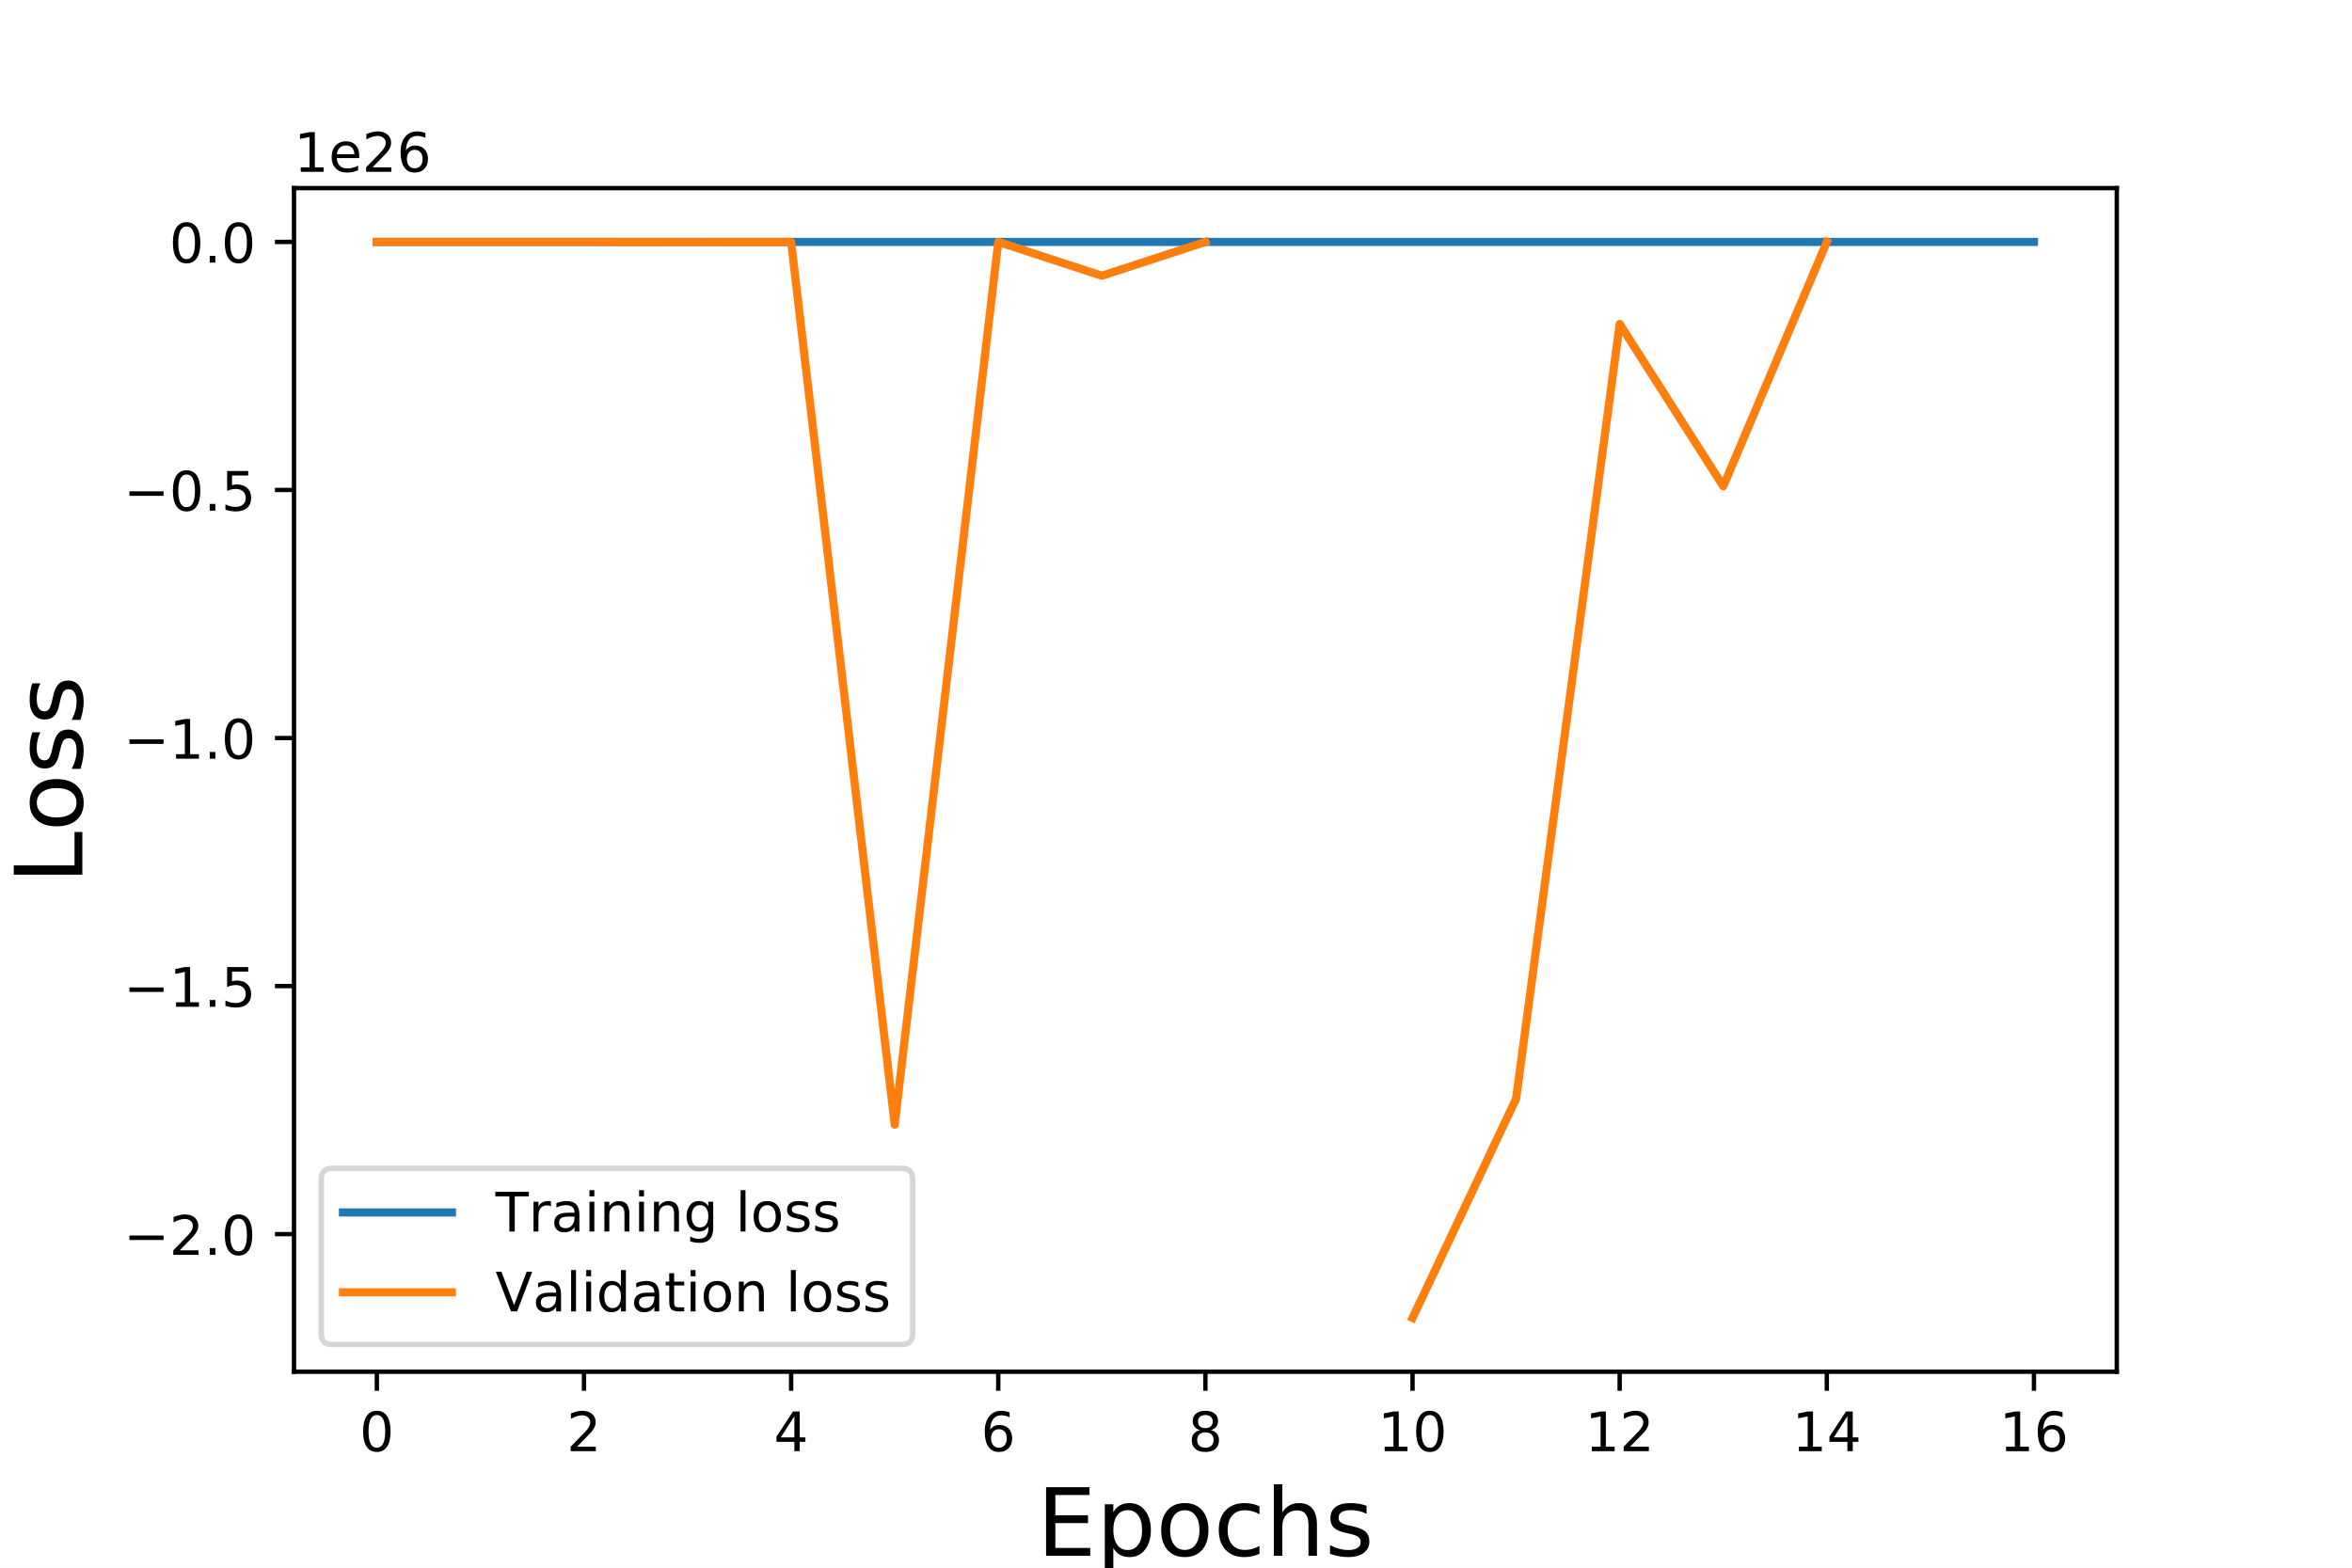
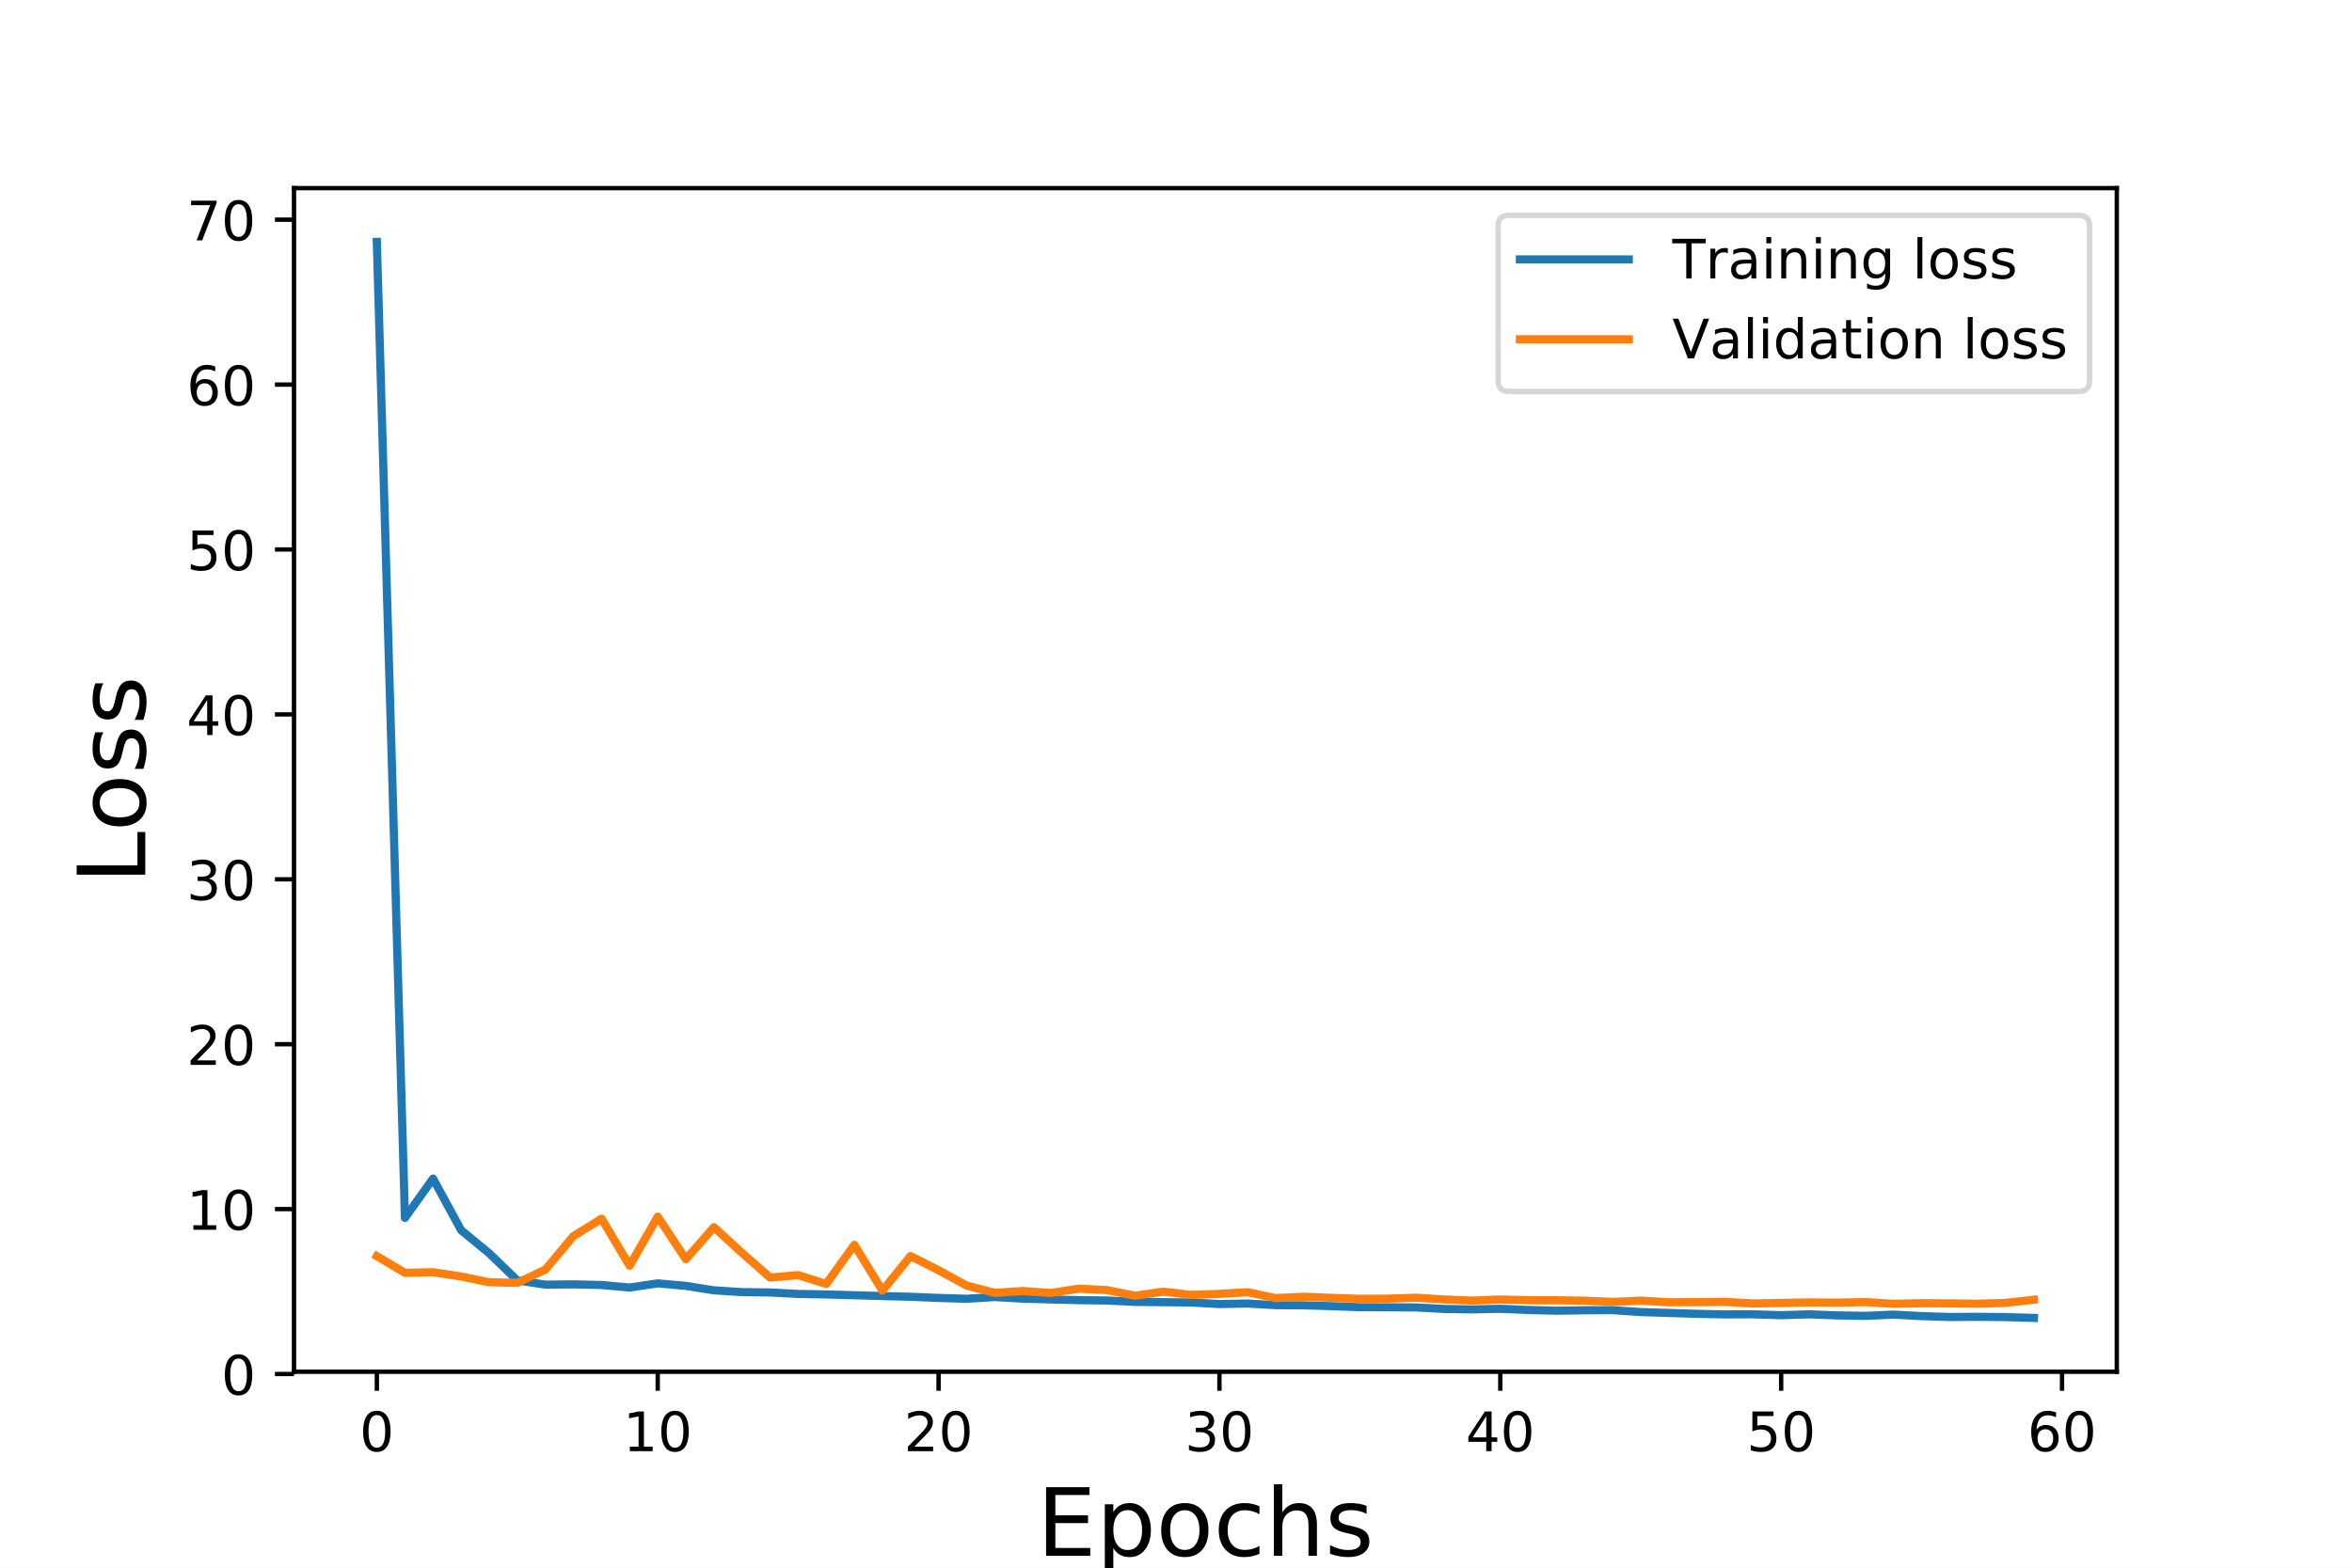
<svg xmlns="http://www.w3.org/2000/svg" xmlns:xlink="http://www.w3.org/1999/xlink" height="288pt" version="1.1" viewBox="0 0 432 288" width="432pt">
  <defs>
    <style type="text/css">
*{stroke-linecap:butt;stroke-linejoin:round;}
  </style>
  </defs>
  <g id="figure_1">
    <g id="patch_1">
      <path d="M 0 288 L 432 288 L 432 0 L 0 0 z " style="fill:#ffffff;" />
    </g>
    <g id="axes_1">
      <g id="patch_2">
        <path d="M 54 252 L 388.8 252 L 388.8 34.56 L 54 34.56 z " style="fill:#ffffff;" />
      </g>
      <g id="matplotlib.axis_1">
        <g id="xtick_1">
          <g id="line2d_1">
            <defs>
-               <path d="M 0 0 L 0 3.5 " id="m44b7e3735e" style="stroke:#000000;stroke-width:0.8;" />
-             </defs>
-             <g>
-               <use style="stroke:#000000;stroke-width:0.8;" x="69.218" xlink:href="#m44b7e3735e" y="252" />
+               <path d="M 0 0 L 0 3.5 " id="m2724960330" style="stroke:#000000;stroke-width:0.8;" />
+             </defs>
+             <g>
+               <use style="stroke:#000000;stroke-width:0.8;" x="69.218" xlink:href="#m2724960330" y="252" />
            </g>
          </g>
          <g id="text_1">
            <defs>
              <path d="M 31.781 66.406 Q 24.172 66.406 20.328 58.906 Q 16.5 51.422 16.5 36.375 Q 16.5 21.391 20.328 13.891 Q 24.172 6.391 31.781 6.391 Q 39.453 6.391 43.281 13.891 Q 47.125 21.391 47.125 36.375 Q 47.125 51.422 43.281 58.906 Q 39.453 66.406 31.781 66.406 z M 31.781 74.219 Q 44.047 74.219 50.516 64.516 Q 56.984 54.828 56.984 36.375 Q 56.984 17.969 50.516 8.266 Q 44.047 -1.422 31.781 -1.422 Q 19.531 -1.422 13.062 8.266 Q 6.594 17.969 6.594 36.375 Q 6.594 54.828 13.062 64.516 Q 19.531 74.219 31.781 74.219 z " id="DejaVuSans-48" />
            </defs>
            <g transform="translate(66.03693 266.5984)scale(0.1 -0.1)">
              <use xlink:href="#DejaVuSans-48" />
            </g>
          </g>
        </g>
        <g id="xtick_2">
          <g id="line2d_2">
            <g>
-               <use style="stroke:#000000;stroke-width:0.8;" x="107.264" xlink:href="#m44b7e3735e" y="252" />
+               <use style="stroke:#000000;stroke-width:0.8;" x="120.805" xlink:href="#m2724960330" y="252" />
            </g>
          </g>
          <g id="text_2">
            <defs>
-               <path d="M 19.188 8.297 L 53.609 8.297 L 53.609 0 L 7.328 0 L 7.328 8.297 Q 12.938 14.109 22.625 23.891 Q 32.328 33.688 34.812 36.531 Q 39.547 41.844 41.422 45.531 Q 43.312 49.219 43.312 52.781 Q 43.312 58.594 39.234 62.25 Q 35.156 65.922 28.609 65.922 Q 23.969 65.922 18.812 64.312 Q 13.672 62.703 7.812 59.422 L 7.812 69.391 Q 13.766 71.781 18.938 73 Q 24.125 74.219 28.422 74.219 Q 39.75 74.219 46.484 68.547 Q 53.219 62.891 53.219 53.422 Q 53.219 48.922 51.531 44.891 Q 49.859 40.875 45.406 35.406 Q 44.188 33.984 37.641 27.219 Q 31.109 20.453 19.188 8.297 z " id="DejaVuSans-50" />
-             </defs>
-             <g transform="translate(104.0824 266.5984)scale(0.1 -0.1)">
-               <use xlink:href="#DejaVuSans-50" />
+               <path d="M 12.406 8.297 L 28.516 8.297 L 28.516 63.922 L 10.984 60.406 L 10.984 69.391 L 28.422 72.906 L 38.281 72.906 L 38.281 8.297 L 54.391 8.297 L 54.391 0 L 12.406 0 z " id="DejaVuSans-49" />
+             </defs>
+             <g transform="translate(114.4427 266.5984)scale(0.1 -0.1)">
+               <use xlink:href="#DejaVuSans-49" />
+               <use x="63.623" xlink:href="#DejaVuSans-48" />
            </g>
          </g>
        </g>
        <g id="xtick_3">
          <g id="line2d_3">
            <g>
-               <use style="stroke:#000000;stroke-width:0.8;" x="145.309" xlink:href="#m44b7e3735e" y="252" />
+               <use style="stroke:#000000;stroke-width:0.8;" x="172.392" xlink:href="#m2724960330" y="252" />
            </g>
          </g>
          <g id="text_3">
            <defs>
-               <path d="M 37.797 64.312 L 12.891 25.391 L 37.797 25.391 z M 35.203 72.906 L 47.609 72.906 L 47.609 25.391 L 58.016 25.391 L 58.016 17.188 L 47.609 17.188 L 47.609 0 L 37.797 0 L 37.797 17.188 L 4.891 17.188 L 4.891 26.703 z " id="DejaVuSans-52" />
-             </defs>
-             <g transform="translate(142.1278 266.5984)scale(0.1 -0.1)">
-               <use xlink:href="#DejaVuSans-52" />
+               <path d="M 19.188 8.297 L 53.609 8.297 L 53.609 0 L 7.328 0 L 7.328 8.297 Q 12.938 14.109 22.625 23.891 Q 32.328 33.688 34.812 36.531 Q 39.547 41.844 41.422 45.531 Q 43.312 49.219 43.312 52.781 Q 43.312 58.594 39.234 62.25 Q 35.156 65.922 28.609 65.922 Q 23.969 65.922 18.812 64.312 Q 13.672 62.703 7.812 59.422 L 7.812 69.391 Q 13.766 71.781 18.938 73 Q 24.125 74.219 28.422 74.219 Q 39.75 74.219 46.484 68.547 Q 53.219 62.891 53.219 53.422 Q 53.219 48.922 51.531 44.891 Q 49.859 40.875 45.406 35.406 Q 44.188 33.984 37.641 27.219 Q 31.109 20.453 19.188 8.297 z " id="DejaVuSans-50" />
+             </defs>
+             <g transform="translate(166.0298 266.5984)scale(0.1 -0.1)">
+               <use xlink:href="#DejaVuSans-50" />
+               <use x="63.623" xlink:href="#DejaVuSans-48" />
            </g>
          </g>
        </g>
        <g id="xtick_4">
          <g id="line2d_4">
            <g>
-               <use style="stroke:#000000;stroke-width:0.8;" x="183.355" xlink:href="#m44b7e3735e" y="252" />
+               <use style="stroke:#000000;stroke-width:0.8;" x="223.979" xlink:href="#m2724960330" y="252" />
            </g>
          </g>
          <g id="text_4">
            <defs>
-               <path d="M 33.016 40.375 Q 26.375 40.375 22.484 35.828 Q 18.609 31.297 18.609 23.391 Q 18.609 15.531 22.484 10.953 Q 26.375 6.391 33.016 6.391 Q 39.656 6.391 43.531 10.953 Q 47.406 15.531 47.406 23.391 Q 47.406 31.297 43.531 35.828 Q 39.656 40.375 33.016 40.375 z M 52.594 71.297 L 52.594 62.312 Q 48.875 64.062 45.094 64.984 Q 41.312 65.922 37.594 65.922 Q 27.828 65.922 22.672 59.328 Q 17.531 52.734 16.797 39.406 Q 19.672 43.656 24.016 45.922 Q 28.375 48.188 33.594 48.188 Q 44.578 48.188 50.953 41.516 Q 57.328 34.859 57.328 23.391 Q 57.328 12.156 50.688 5.359 Q 44.047 -1.422 33.016 -1.422 Q 20.359 -1.422 13.672 8.266 Q 6.984 17.969 6.984 36.375 Q 6.984 53.656 15.188 63.938 Q 23.391 74.219 37.203 74.219 Q 40.922 74.219 44.703 73.484 Q 48.484 72.75 52.594 71.297 z " id="DejaVuSans-54" />
-             </defs>
-             <g transform="translate(180.1733 266.5984)scale(0.1 -0.1)">
-               <use xlink:href="#DejaVuSans-54" />
+               <path d="M 40.578 39.312 Q 47.656 37.797 51.625 33 Q 55.609 28.219 55.609 21.188 Q 55.609 10.406 48.188 4.484 Q 40.766 -1.422 27.094 -1.422 Q 22.516 -1.422 17.656 -0.516 Q 12.797 0.391 7.625 2.203 L 7.625 11.719 Q 11.719 9.328 16.594 8.109 Q 21.484 6.891 26.812 6.891 Q 36.078 6.891 40.938 10.547 Q 45.797 14.203 45.797 21.188 Q 45.797 27.641 41.281 31.266 Q 36.766 34.906 28.719 34.906 L 20.219 34.906 L 20.219 43.016 L 29.109 43.016 Q 36.375 43.016 40.234 45.922 Q 44.094 48.828 44.094 54.297 Q 44.094 59.906 40.109 62.906 Q 36.141 65.922 28.719 65.922 Q 24.656 65.922 20.016 65.031 Q 15.375 64.156 9.812 62.312 L 9.812 71.094 Q 15.438 72.656 20.344 73.438 Q 25.25 74.219 29.594 74.219 Q 40.828 74.219 47.359 69.109 Q 53.906 64.016 53.906 55.328 Q 53.906 49.266 50.438 45.094 Q 46.969 40.922 40.578 39.312 z " id="DejaVuSans-51" />
+             </defs>
+             <g transform="translate(217.6169 266.5984)scale(0.1 -0.1)">
+               <use xlink:href="#DejaVuSans-51" />
+               <use x="63.623" xlink:href="#DejaVuSans-48" />
            </g>
          </g>
        </g>
        <g id="xtick_5">
          <g id="line2d_5">
            <g>
-               <use style="stroke:#000000;stroke-width:0.8;" x="221.4" xlink:href="#m44b7e3735e" y="252" />
+               <use style="stroke:#000000;stroke-width:0.8;" x="275.566" xlink:href="#m2724960330" y="252" />
            </g>
          </g>
          <g id="text_5">
            <defs>
-               <path d="M 31.781 34.625 Q 24.75 34.625 20.719 30.859 Q 16.703 27.094 16.703 20.516 Q 16.703 13.922 20.719 10.156 Q 24.75 6.391 31.781 6.391 Q 38.812 6.391 42.859 10.172 Q 46.922 13.969 46.922 20.516 Q 46.922 27.094 42.891 30.859 Q 38.875 34.625 31.781 34.625 z M 21.922 38.812 Q 15.578 40.375 12.031 44.719 Q 8.5 49.078 8.5 55.328 Q 8.5 64.062 14.719 69.141 Q 20.953 74.219 31.781 74.219 Q 42.672 74.219 48.875 69.141 Q 55.078 64.062 55.078 55.328 Q 55.078 49.078 51.531 44.719 Q 48 40.375 41.703 38.812 Q 48.828 37.156 52.797 32.312 Q 56.781 27.484 56.781 20.516 Q 56.781 9.906 50.312 4.234 Q 43.844 -1.422 31.781 -1.422 Q 19.734 -1.422 13.25 4.234 Q 6.781 9.906 6.781 20.516 Q 6.781 27.484 10.781 32.312 Q 14.797 37.156 21.922 38.812 z M 18.312 54.391 Q 18.312 48.734 21.844 45.562 Q 25.391 42.391 31.781 42.391 Q 38.141 42.391 41.719 45.562 Q 45.312 48.734 45.312 54.391 Q 45.312 60.062 41.719 63.234 Q 38.141 66.406 31.781 66.406 Q 25.391 66.406 21.844 63.234 Q 18.312 60.062 18.312 54.391 z " id="DejaVuSans-56" />
-             </defs>
-             <g transform="translate(218.2188 266.5984)scale(0.1 -0.1)">
-               <use xlink:href="#DejaVuSans-56" />
+               <path d="M 37.797 64.312 L 12.891 25.391 L 37.797 25.391 z M 35.203 72.906 L 47.609 72.906 L 47.609 25.391 L 58.016 25.391 L 58.016 17.188 L 47.609 17.188 L 47.609 0 L 37.797 0 L 37.797 17.188 L 4.891 17.188 L 4.891 26.703 z " id="DejaVuSans-52" />
+             </defs>
+             <g transform="translate(269.2039 266.5984)scale(0.1 -0.1)">
+               <use xlink:href="#DejaVuSans-52" />
+               <use x="63.623" xlink:href="#DejaVuSans-48" />
            </g>
          </g>
        </g>
        <g id="xtick_6">
          <g id="line2d_6">
            <g>
-               <use style="stroke:#000000;stroke-width:0.8;" x="259.445" xlink:href="#m44b7e3735e" y="252" />
+               <use style="stroke:#000000;stroke-width:0.8;" x="327.153" xlink:href="#m2724960330" y="252" />
            </g>
          </g>
          <g id="text_6">
            <defs>
-               <path d="M 12.406 8.297 L 28.516 8.297 L 28.516 63.922 L 10.984 60.406 L 10.984 69.391 L 28.422 72.906 L 38.281 72.906 L 38.281 8.297 L 54.391 8.297 L 54.391 0 L 12.406 0 z " id="DejaVuSans-49" />
-             </defs>
-             <g transform="translate(253.083 266.5984)scale(0.1 -0.1)">
-               <use xlink:href="#DejaVuSans-49" />
+               <path d="M 10.797 72.906 L 49.516 72.906 L 49.516 64.594 L 19.828 64.594 L 19.828 46.734 Q 21.969 47.469 24.109 47.828 Q 26.266 48.188 28.422 48.188 Q 40.625 48.188 47.75 41.5 Q 54.891 34.812 54.891 23.391 Q 54.891 11.625 47.562 5.094 Q 40.234 -1.422 26.906 -1.422 Q 22.312 -1.422 17.547 -0.641 Q 12.797 0.141 7.719 1.703 L 7.719 11.625 Q 12.109 9.234 16.797 8.062 Q 21.484 6.891 26.703 6.891 Q 35.156 6.891 40.078 11.328 Q 45.016 15.766 45.016 23.391 Q 45.016 31 40.078 35.438 Q 35.156 39.891 26.703 39.891 Q 22.75 39.891 18.812 39.016 Q 14.891 38.141 10.797 36.281 z " id="DejaVuSans-53" />
+             </defs>
+             <g transform="translate(320.791 266.5984)scale(0.1 -0.1)">
+               <use xlink:href="#DejaVuSans-53" />
              <use x="63.623" xlink:href="#DejaVuSans-48" />
            </g>
          </g>
        </g>
        <g id="xtick_7">
          <g id="line2d_7">
            <g>
-               <use style="stroke:#000000;stroke-width:0.8;" x="297.491" xlink:href="#m44b7e3735e" y="252" />
+               <use style="stroke:#000000;stroke-width:0.8;" x="378.741" xlink:href="#m2724960330" y="252" />
            </g>
          </g>
          <g id="text_7">
-             <g transform="translate(291.1284 266.5984)scale(0.1 -0.1)">
-               <use xlink:href="#DejaVuSans-49" />
-               <use x="63.623" xlink:href="#DejaVuSans-50" />
-             </g>
-           </g>
-         </g>
-         <g id="xtick_8">
-           <g id="line2d_8">
-             <g>
-               <use style="stroke:#000000;stroke-width:0.8;" x="335.536" xlink:href="#m44b7e3735e" y="252" />
-             </g>
-           </g>
-           <g id="text_8">
-             <g transform="translate(329.1739 266.5984)scale(0.1 -0.1)">
-               <use xlink:href="#DejaVuSans-49" />
-               <use x="63.623" xlink:href="#DejaVuSans-52" />
-             </g>
-           </g>
-         </g>
-         <g id="xtick_9">
-           <g id="line2d_9">
-             <g>
-               <use style="stroke:#000000;stroke-width:0.8;" x="373.582" xlink:href="#m44b7e3735e" y="252" />
-             </g>
-           </g>
-           <g id="text_9">
-             <g transform="translate(367.2193 266.5984)scale(0.1 -0.1)">
-               <use xlink:href="#DejaVuSans-49" />
-               <use x="63.623" xlink:href="#DejaVuSans-54" />
-             </g>
-           </g>
-         </g>
-         <g id="text_10">
+             <defs>
+               <path d="M 33.016 40.375 Q 26.375 40.375 22.484 35.828 Q 18.609 31.297 18.609 23.391 Q 18.609 15.531 22.484 10.953 Q 26.375 6.391 33.016 6.391 Q 39.656 6.391 43.531 10.953 Q 47.406 15.531 47.406 23.391 Q 47.406 31.297 43.531 35.828 Q 39.656 40.375 33.016 40.375 z M 52.594 71.297 L 52.594 62.312 Q 48.875 64.062 45.094 64.984 Q 41.312 65.922 37.594 65.922 Q 27.828 65.922 22.672 59.328 Q 17.531 52.734 16.797 39.406 Q 19.672 43.656 24.016 45.922 Q 28.375 48.188 33.594 48.188 Q 44.578 48.188 50.953 41.516 Q 57.328 34.859 57.328 23.391 Q 57.328 12.156 50.688 5.359 Q 44.047 -1.422 33.016 -1.422 Q 20.359 -1.422 13.672 8.266 Q 6.984 17.969 6.984 36.375 Q 6.984 53.656 15.188 63.938 Q 23.391 74.219 37.203 74.219 Q 40.922 74.219 44.703 73.484 Q 48.484 72.75 52.594 71.297 z " id="DejaVuSans-54" />
+             </defs>
+             <g transform="translate(372.378 266.5984)scale(0.1 -0.1)">
+               <use xlink:href="#DejaVuSans-54" />
+               <use x="63.623" xlink:href="#DejaVuSans-48" />
+             </g>
+           </g>
+         </g>
+         <g id="text_8">
          <defs>
            <path d="M 9.812 72.906 L 55.906 72.906 L 55.906 64.594 L 19.672 64.594 L 19.672 43.016 L 54.391 43.016 L 54.391 34.719 L 19.672 34.719 L 19.672 8.297 L 56.781 8.297 L 56.781 0 L 9.812 0 z " id="DejaVuSans-69" />
            <path d="M 18.109 8.203 L 18.109 -20.797 L 9.078 -20.797 L 9.078 54.688 L 18.109 54.688 L 18.109 46.391 Q 20.953 51.266 25.266 53.625 Q 29.594 56 35.594 56 Q 45.562 56 51.781 48.094 Q 58.016 40.188 58.016 27.297 Q 58.016 14.406 51.781 6.484 Q 45.562 -1.422 35.594 -1.422 Q 29.594 -1.422 25.266 0.953 Q 20.953 3.328 18.109 8.203 z M 48.688 27.297 Q 48.688 37.203 44.609 42.844 Q 40.531 48.484 33.406 48.484 Q 26.266 48.484 22.188 42.844 Q 18.109 37.203 18.109 27.297 Q 18.109 17.391 22.188 11.75 Q 26.266 6.109 33.406 6.109 Q 40.531 6.109 44.609 11.75 Q 48.688 17.391 48.688 27.297 z " id="DejaVuSans-112" />
            <path d="M 30.609 48.391 Q 23.391 48.391 19.188 42.75 Q 14.984 37.109 14.984 27.297 Q 14.984 17.484 19.156 11.844 Q 23.344 6.203 30.609 6.203 Q 37.797 6.203 41.984 11.859 Q 46.188 17.531 46.188 27.297 Q 46.188 37.016 41.984 42.703 Q 37.797 48.391 30.609 48.391 z M 30.609 56 Q 42.328 56 49.016 48.375 Q 55.719 40.766 55.719 27.297 Q 55.719 13.875 49.016 6.219 Q 42.328 -1.422 30.609 -1.422 Q 18.844 -1.422 12.172 6.219 Q 5.516 13.875 5.516 27.297 Q 5.516 40.766 12.172 48.375 Q 18.844 56 30.609 56 z " id="DejaVuSans-111" />
            <path d="M 48.781 52.594 L 48.781 44.188 Q 44.969 46.297 41.141 47.344 Q 37.312 48.391 33.406 48.391 Q 24.656 48.391 19.812 42.844 Q 14.984 37.312 14.984 27.297 Q 14.984 17.281 19.812 11.734 Q 24.656 6.203 33.406 6.203 Q 37.312 6.203 41.141 7.25 Q 44.969 8.297 48.781 10.406 L 48.781 2.094 Q 45.016 0.344 40.984 -0.531 Q 36.969 -1.422 32.422 -1.422 Q 20.062 -1.422 12.781 6.344 Q 5.516 14.109 5.516 27.297 Q 5.516 40.672 12.859 48.328 Q 20.219 56 33.016 56 Q 37.156 56 41.109 55.141 Q 45.062 54.297 48.781 52.594 z " id="DejaVuSans-99" />
            <path d="M 54.891 33.016 L 54.891 0 L 45.906 0 L 45.906 32.719 Q 45.906 40.484 42.875 44.328 Q 39.844 48.188 33.797 48.188 Q 26.516 48.188 22.312 43.547 Q 18.109 38.922 18.109 30.906 L 18.109 0 L 9.078 0 L 9.078 75.984 L 18.109 75.984 L 18.109 46.188 Q 21.344 51.125 25.703 53.562 Q 30.078 56 35.797 56 Q 45.219 56 50.047 50.172 Q 54.891 44.344 54.891 33.016 z " id="DejaVuSans-104" />
            <path d="M 44.281 53.078 L 44.281 44.578 Q 40.484 46.531 36.375 47.5 Q 32.281 48.484 27.875 48.484 Q 21.188 48.484 17.844 46.438 Q 14.5 44.391 14.5 40.281 Q 14.5 37.156 16.891 35.375 Q 19.281 33.594 26.516 31.984 L 29.594 31.297 Q 39.156 29.25 43.188 25.516 Q 47.219 21.781 47.219 15.094 Q 47.219 7.469 41.188 3.016 Q 35.156 -1.422 24.609 -1.422 Q 20.219 -1.422 15.453 -0.562 Q 10.688 0.297 5.422 2 L 5.422 11.281 Q 10.406 8.688 15.234 7.391 Q 20.062 6.109 24.812 6.109 Q 31.156 6.109 34.562 8.281 Q 37.984 10.453 37.984 14.406 Q 37.984 18.062 35.516 20.016 Q 33.062 21.969 24.703 23.781 L 21.578 24.516 Q 13.234 26.266 9.516 29.906 Q 5.812 33.547 5.812 39.891 Q 5.812 47.609 11.281 51.797 Q 16.75 56 26.812 56 Q 31.781 56 36.172 55.266 Q 40.578 54.547 44.281 53.078 z " id="DejaVuSans-115" />
          </defs>
          <g transform="translate(190.4418 285.8082)scale(0.1728 -0.1728)">
            <use xlink:href="#DejaVuSans-69" />
            <use x="63.184" xlink:href="#DejaVuSans-112" />
            <use x="126.66" xlink:href="#DejaVuSans-111" />
            <use x="187.842" xlink:href="#DejaVuSans-99" />
            <use x="242.822" xlink:href="#DejaVuSans-104" />
            <use x="306.201" xlink:href="#DejaVuSans-115" />
          </g>
        </g>
      </g>
      <g id="matplotlib.axis_2">
        <g id="ytick_1">
+           <g id="line2d_8">
+             <defs>
+               <path d="M 0 0 L -3.5 0 " id="m3db13c9479" style="stroke:#000000;stroke-width:0.8;" />
+             </defs>
+             <g>
+               <use style="stroke:#000000;stroke-width:0.8;" x="54" xlink:href="#m3db13c9479" y="252.419" />
+             </g>
+           </g>
+           <g id="text_9">
+             <g transform="translate(40.6375 256.2186)scale(0.1 -0.1)">
+               <use xlink:href="#DejaVuSans-48" />
+             </g>
+           </g>
+         </g>
+         <g id="ytick_2">
+           <g id="line2d_9">
+             <g>
+               <use style="stroke:#000000;stroke-width:0.8;" x="54" xlink:href="#m3db13c9479" y="222.125" />
+             </g>
+           </g>
+           <g id="text_10">
+             <g transform="translate(34.275 225.924)scale(0.1 -0.1)">
+               <use xlink:href="#DejaVuSans-49" />
+               <use x="63.623" xlink:href="#DejaVuSans-48" />
+             </g>
+           </g>
+         </g>
+         <g id="ytick_3">
          <g id="line2d_10">
-             <defs>
-               <path d="M 0 0 L -3.5 0 " id="m569fe6e830" style="stroke:#000000;stroke-width:0.8;" />
-             </defs>
-             <g>
-               <use style="stroke:#000000;stroke-width:0.8;" x="54" xlink:href="#m569fe6e830" y="226.722" />
+             <g>
+               <use style="stroke:#000000;stroke-width:0.8;" x="54" xlink:href="#m3db13c9479" y="191.83" />
            </g>
          </g>
          <g id="text_11">
-             <defs>
-               <path d="M 10.594 35.5 L 73.188 35.5 L 73.188 27.203 L 10.594 27.203 z " id="DejaVuSans-8722" />
-               <path d="M 10.688 12.406 L 21 12.406 L 21 0 L 10.688 0 z " id="DejaVuSans-46" />
-             </defs>
-             <g transform="translate(22.71719 230.5216)scale(0.1 -0.1)">
-               <use xlink:href="#DejaVuSans-8722" />
-               <use x="83.789" xlink:href="#DejaVuSans-50" />
-               <use x="147.412" xlink:href="#DejaVuSans-46" />
-               <use x="179.199" xlink:href="#DejaVuSans-48" />
-             </g>
-           </g>
-         </g>
-         <g id="ytick_2">
+             <g transform="translate(34.275 195.6294)scale(0.1 -0.1)">
+               <use xlink:href="#DejaVuSans-50" />
+               <use x="63.623" xlink:href="#DejaVuSans-48" />
+             </g>
+           </g>
+         </g>
+         <g id="ytick_4">
          <g id="line2d_11">
            <g>
-               <use style="stroke:#000000;stroke-width:0.8;" x="54" xlink:href="#m569fe6e830" y="181.153" />
+               <use style="stroke:#000000;stroke-width:0.8;" x="54" xlink:href="#m3db13c9479" y="161.536" />
            </g>
          </g>
          <g id="text_12">
-             <defs>
-               <path d="M 10.797 72.906 L 49.516 72.906 L 49.516 64.594 L 19.828 64.594 L 19.828 46.734 Q 21.969 47.469 24.109 47.828 Q 26.266 48.188 28.422 48.188 Q 40.625 48.188 47.75 41.5 Q 54.891 34.812 54.891 23.391 Q 54.891 11.625 47.562 5.094 Q 40.234 -1.422 26.906 -1.422 Q 22.312 -1.422 17.547 -0.641 Q 12.797 0.141 7.719 1.703 L 7.719 11.625 Q 12.109 9.234 16.797 8.062 Q 21.484 6.891 26.703 6.891 Q 35.156 6.891 40.078 11.328 Q 45.016 15.766 45.016 23.391 Q 45.016 31 40.078 35.438 Q 35.156 39.891 26.703 39.891 Q 22.75 39.891 18.812 39.016 Q 14.891 38.141 10.797 36.281 z " id="DejaVuSans-53" />
-             </defs>
-             <g transform="translate(22.71719 184.9519)scale(0.1 -0.1)">
-               <use xlink:href="#DejaVuSans-8722" />
-               <use x="83.789" xlink:href="#DejaVuSans-49" />
-               <use x="147.412" xlink:href="#DejaVuSans-46" />
-               <use x="179.199" xlink:href="#DejaVuSans-53" />
-             </g>
-           </g>
-         </g>
-         <g id="ytick_3">
+             <g transform="translate(34.275 165.3348)scale(0.1 -0.1)">
+               <use xlink:href="#DejaVuSans-51" />
+               <use x="63.623" xlink:href="#DejaVuSans-48" />
+             </g>
+           </g>
+         </g>
+         <g id="ytick_5">
          <g id="line2d_12">
            <g>
-               <use style="stroke:#000000;stroke-width:0.8;" x="54" xlink:href="#m569fe6e830" y="135.583" />
+               <use style="stroke:#000000;stroke-width:0.8;" x="54" xlink:href="#m3db13c9479" y="131.241" />
            </g>
          </g>
          <g id="text_13">
-             <g transform="translate(22.71719 139.3822)scale(0.1 -0.1)">
-               <use xlink:href="#DejaVuSans-8722" />
-               <use x="83.789" xlink:href="#DejaVuSans-49" />
-               <use x="147.412" xlink:href="#DejaVuSans-46" />
-               <use x="179.199" xlink:href="#DejaVuSans-48" />
-             </g>
-           </g>
-         </g>
-         <g id="ytick_4">
+             <g transform="translate(34.275 135.0402)scale(0.1 -0.1)">
+               <use xlink:href="#DejaVuSans-52" />
+               <use x="63.623" xlink:href="#DejaVuSans-48" />
+             </g>
+           </g>
+         </g>
+         <g id="ytick_6">
          <g id="line2d_13">
            <g>
-               <use style="stroke:#000000;stroke-width:0.8;" x="54" xlink:href="#m569fe6e830" y="90.013" />
+               <use style="stroke:#000000;stroke-width:0.8;" x="54" xlink:href="#m3db13c9479" y="100.946" />
            </g>
          </g>
          <g id="text_14">
-             <g transform="translate(22.71719 93.81254)scale(0.1 -0.1)">
-               <use xlink:href="#DejaVuSans-8722" />
-               <use x="83.789" xlink:href="#DejaVuSans-48" />
-               <use x="147.412" xlink:href="#DejaVuSans-46" />
-               <use x="179.199" xlink:href="#DejaVuSans-53" />
-             </g>
-           </g>
-         </g>
-         <g id="ytick_5">
+             <g transform="translate(34.275 104.7455)scale(0.1 -0.1)">
+               <use xlink:href="#DejaVuSans-53" />
+               <use x="63.623" xlink:href="#DejaVuSans-48" />
+             </g>
+           </g>
+         </g>
+         <g id="ytick_7">
          <g id="line2d_14">
            <g>
-               <use style="stroke:#000000;stroke-width:0.8;" x="54" xlink:href="#m569fe6e830" y="44.444" />
+               <use style="stroke:#000000;stroke-width:0.8;" x="54" xlink:href="#m3db13c9479" y="70.652" />
            </g>
          </g>
          <g id="text_15">
-             <g transform="translate(31.09688 48.24285)scale(0.1 -0.1)">
-               <use xlink:href="#DejaVuSans-48" />
-               <use x="63.623" xlink:href="#DejaVuSans-46" />
-               <use x="95.41" xlink:href="#DejaVuSans-48" />
-             </g>
-           </g>
-         </g>
-         <g id="text_16">
+             <g transform="translate(34.275 74.45094)scale(0.1 -0.1)">
+               <use xlink:href="#DejaVuSans-54" />
+               <use x="63.623" xlink:href="#DejaVuSans-48" />
+             </g>
+           </g>
+         </g>
+         <g id="ytick_8">
+           <g id="line2d_15">
+             <g>
+               <use style="stroke:#000000;stroke-width:0.8;" x="54" xlink:href="#m3db13c9479" y="40.357" />
+             </g>
+           </g>
+           <g id="text_16">
+             <defs>
+               <path d="M 8.203 72.906 L 55.078 72.906 L 55.078 68.703 L 28.609 0 L 18.312 0 L 43.219 64.594 L 8.203 64.594 z " id="DejaVuSans-55" />
+             </defs>
+             <g transform="translate(34.275 44.15632)scale(0.1 -0.1)">
+               <use xlink:href="#DejaVuSans-55" />
+               <use x="63.623" xlink:href="#DejaVuSans-48" />
+             </g>
+           </g>
+         </g>
+         <g id="text_17">
          <defs>
            <path d="M 9.812 72.906 L 19.672 72.906 L 19.672 8.297 L 55.172 8.297 L 55.172 0 L 9.812 0 z " id="DejaVuSans-76" />
          </defs>
-           <g transform="translate(15.12349 162.3811)rotate(-90)scale(0.1728 -0.1728)">
+           <g transform="translate(26.6813 162.3811)rotate(-90)scale(0.1728 -0.1728)">
            <use xlink:href="#DejaVuSans-76" />
            <use x="55.697" xlink:href="#DejaVuSans-111" />
            <use x="116.879" xlink:href="#DejaVuSans-115" />
            <use x="168.979" xlink:href="#DejaVuSans-115" />
          </g>
        </g>
-         <g id="text_17">
-           <defs>
-             <path d="M 56.203 29.594 L 56.203 25.203 L 14.891 25.203 Q 15.484 15.922 20.484 11.062 Q 25.484 6.203 34.422 6.203 Q 39.594 6.203 44.453 7.469 Q 49.312 8.734 54.109 11.281 L 54.109 2.781 Q 49.266 0.734 44.188 -0.344 Q 39.109 -1.422 33.891 -1.422 Q 20.797 -1.422 13.156 6.188 Q 5.516 13.812 5.516 26.812 Q 5.516 40.234 12.766 48.109 Q 20.016 56 32.328 56 Q 43.359 56 49.781 48.891 Q 56.203 41.797 56.203 29.594 z M 47.219 32.234 Q 47.125 39.594 43.094 43.984 Q 39.062 48.391 32.422 48.391 Q 24.906 48.391 20.391 44.141 Q 15.875 39.891 15.188 32.172 z " id="DejaVuSans-101" />
-           </defs>
-           <g transform="translate(54 31.56)scale(0.1 -0.1)">
-             <use xlink:href="#DejaVuSans-49" />
-             <use x="63.623" xlink:href="#DejaVuSans-101" />
-             <use x="125.146" xlink:href="#DejaVuSans-50" />
-             <use x="188.77" xlink:href="#DejaVuSans-54" />
-           </g>
-         </g>
-       </g>
-       <g id="line2d_15">
-         <path clip-path="url(#p79a4306226)" d="M 69.218 44.444 L 88.241 44.444 L 107.264 44.444 L 126.286 44.444 L 145.309 44.444 L 164.332 44.444 L 183.355 44.444 L 202.377 44.444 L 221.4 44.444 L 240.423 44.444 L 259.445 44.444 L 278.468 44.444 L 297.491 44.444 L 316.514 44.444 L 335.536 44.444 L 354.559 44.444 L 373.582 44.444 " style="fill:none;stroke:#1f77b4;stroke-linecap:square;stroke-width:1.5;" />
      </g>
      <g id="line2d_16">
-         <path clip-path="url(#p79a4306226)" d="M 69.218 44.444 L 88.241 44.444 L 107.264 44.444 L 126.286 44.465 L 145.309 44.451 L 164.332 206.605 L 183.355 44.444 L 202.377 50.657 L 221.4 44.449 M 259.445 242.116 L 278.468 201.847 L 297.491 59.522 L 316.514 89.338 L 335.536 44.45 " style="fill:none;stroke:#ff7f0e;stroke-linecap:square;stroke-width:1.5;" />
+         <path clip-path="url(#p619626464e)" d="M 69.218 44.444 L 74.377 223.732 L 79.536 216.519 L 84.694 225.998 L 89.853 230.247 L 95.012 235.222 L 100.17 236.002 L 105.329 235.951 L 110.488 236.069 L 115.647 236.533 L 120.805 235.768 L 125.964 236.228 L 131.123 237.043 L 136.281 237.375 L 141.44 237.437 L 146.599 237.71 L 151.757 237.803 L 156.916 237.95 L 162.075 238.097 L 167.234 238.23 L 172.392 238.443 L 177.551 238.595 L 182.71 238.284 L 187.868 238.576 L 193.027 238.719 L 198.186 238.856 L 203.345 238.917 L 208.503 239.172 L 213.662 239.22 L 218.821 239.283 L 223.979 239.572 L 229.138 239.469 L 234.297 239.772 L 239.455 239.8 L 244.614 239.948 L 249.773 240.143 L 254.932 240.159 L 260.09 240.19 L 265.249 240.464 L 270.408 240.547 L 275.566 240.439 L 280.725 240.652 L 285.884 240.793 L 291.043 240.71 L 296.201 240.685 L 301.36 241.04 L 306.519 241.203 L 311.677 241.36 L 316.836 241.471 L 321.995 241.451 L 327.153 241.613 L 332.312 241.457 L 337.471 241.653 L 342.63 241.738 L 347.788 241.506 L 352.947 241.786 L 358.106 241.946 L 363.264 241.913 L 368.423 241.964 L 373.582 242.116 " style="fill:none;stroke:#1f77b4;stroke-linecap:square;stroke-width:1.5;" />
+       </g>
+       <g id="line2d_17">
+         <path clip-path="url(#p619626464e)" d="M 69.218 230.771 L 74.377 233.844 L 79.536 233.714 L 84.694 234.512 L 89.853 235.56 L 95.012 235.673 L 100.17 233.227 L 105.329 227.073 L 110.488 223.885 L 115.647 232.533 L 120.805 223.511 L 125.964 231.335 L 131.123 225.447 L 136.281 230.178 L 141.44 234.7 L 146.599 234.257 L 151.757 235.872 L 156.916 228.679 L 162.075 237.116 L 167.234 230.748 L 172.392 233.36 L 177.551 236.182 L 182.71 237.508 L 187.868 237.172 L 193.027 237.535 L 198.186 236.741 L 203.345 237.012 L 208.503 238.039 L 213.662 237.295 L 218.821 237.889 L 223.979 237.697 L 229.138 237.392 L 234.297 238.469 L 239.455 238.225 L 244.614 238.424 L 249.773 238.6 L 254.932 238.575 L 260.09 238.406 L 265.249 238.724 L 270.408 238.944 L 275.566 238.73 L 280.725 238.871 L 285.884 238.873 L 291.043 238.95 L 296.201 239.174 L 301.36 238.948 L 306.519 239.239 L 311.677 239.218 L 316.836 239.17 L 321.995 239.455 L 327.153 239.368 L 332.312 239.265 L 337.471 239.313 L 342.63 239.207 L 347.788 239.522 L 352.947 239.412 L 358.106 239.442 L 363.264 239.508 L 368.423 239.348 L 373.582 238.774 " style="fill:none;stroke:#ff7f0e;stroke-linecap:square;stroke-width:1.5;" />
      </g>
      <g id="patch_3">
        <path d="M 54 252 L 54 34.56 " style="fill:none;stroke:#000000;stroke-linecap:square;stroke-linejoin:miter;stroke-width:0.8;" />
      </g>
      <g id="patch_4">
        <path d="M 388.8 252 L 388.8 34.56 " style="fill:none;stroke:#000000;stroke-linecap:square;stroke-linejoin:miter;stroke-width:0.8;" />
      </g>
      <g id="patch_5">
        <path d="M 54 252 L 388.8 252 " style="fill:none;stroke:#000000;stroke-linecap:square;stroke-linejoin:miter;stroke-width:0.8;" />
      </g>
      <g id="patch_6">
        <path d="M 54 34.56 L 388.8 34.56 " style="fill:none;stroke:#000000;stroke-linecap:square;stroke-linejoin:miter;stroke-width:0.8;" />
      </g>
      <g id="legend_1">
        <g id="patch_7">
-           <path d="M 61 247 L 165.639 247 Q 167.639 247 167.639 245 L 167.639 216.644 Q 167.639 214.644 165.639 214.644 L 61 214.644 Q 59 214.644 59 216.644 L 59 245 Q 59 247 61 247 z " style="fill:#ffffff;opacity:0.8;stroke:#cccccc;stroke-linejoin:miter;" />
-         </g>
-         <g id="line2d_17">
-           <path d="M 63 222.742 L 83 222.742 " style="fill:none;stroke:#1f77b4;stroke-linecap:square;stroke-width:1.5;" />
-         </g>
-         <g id="line2d_18" />
+           <path d="M 277.161 71.916 L 381.8 71.916 Q 383.8 71.916 383.8 69.916 L 383.8 41.56 Q 383.8 39.56 381.8 39.56 L 277.161 39.56 Q 275.161 39.56 275.161 41.56 L 275.161 69.916 Q 275.161 71.916 277.161 71.916 z " style="fill:#ffffff;opacity:0.8;stroke:#cccccc;stroke-linejoin:miter;" />
+         </g>
+         <g id="line2d_18">
+           <path d="M 279.161 47.658 L 299.161 47.658 " style="fill:none;stroke:#1f77b4;stroke-linecap:square;stroke-width:1.5;" />
+         </g>
+         <g id="line2d_19" />
        <g id="text_18">
          <defs>
            <path d="M -0.297 72.906 L 61.375 72.906 L 61.375 64.594 L 35.5 64.594 L 35.5 0 L 25.594 0 L 25.594 64.594 L -0.297 64.594 z " id="DejaVuSans-84" />
            <path d="M 41.109 46.297 Q 39.594 47.172 37.812 47.578 Q 36.031 48 33.891 48 Q 26.266 48 22.188 43.047 Q 18.109 38.094 18.109 28.812 L 18.109 0 L 9.078 0 L 9.078 54.688 L 18.109 54.688 L 18.109 46.188 Q 20.953 51.172 25.484 53.578 Q 30.031 56 36.531 56 Q 37.453 56 38.578 55.875 Q 39.703 55.766 41.062 55.516 z " id="DejaVuSans-114" />
            <path d="M 34.281 27.484 Q 23.391 27.484 19.188 25 Q 14.984 22.516 14.984 16.5 Q 14.984 11.719 18.141 8.906 Q 21.297 6.109 26.703 6.109 Q 34.188 6.109 38.703 11.406 Q 43.219 16.703 43.219 25.484 L 43.219 27.484 z M 52.203 31.203 L 52.203 0 L 43.219 0 L 43.219 8.297 Q 40.141 3.328 35.547 0.953 Q 30.953 -1.422 24.312 -1.422 Q 15.922 -1.422 10.953 3.297 Q 6 8.016 6 15.922 Q 6 25.141 12.172 29.828 Q 18.359 34.516 30.609 34.516 L 43.219 34.516 L 43.219 35.406 Q 43.219 41.609 39.141 45 Q 35.062 48.391 27.688 48.391 Q 23 48.391 18.547 47.266 Q 14.109 46.141 10.016 43.891 L 10.016 52.203 Q 14.938 54.109 19.578 55.047 Q 24.219 56 28.609 56 Q 40.484 56 46.344 49.844 Q 52.203 43.703 52.203 31.203 z " id="DejaVuSans-97" />
            <path d="M 9.422 54.688 L 18.406 54.688 L 18.406 0 L 9.422 0 z M 9.422 75.984 L 18.406 75.984 L 18.406 64.594 L 9.422 64.594 z " id="DejaVuSans-105" />
            <path d="M 54.891 33.016 L 54.891 0 L 45.906 0 L 45.906 32.719 Q 45.906 40.484 42.875 44.328 Q 39.844 48.188 33.797 48.188 Q 26.516 48.188 22.312 43.547 Q 18.109 38.922 18.109 30.906 L 18.109 0 L 9.078 0 L 9.078 54.688 L 18.109 54.688 L 18.109 46.188 Q 21.344 51.125 25.703 53.562 Q 30.078 56 35.797 56 Q 45.219 56 50.047 50.172 Q 54.891 44.344 54.891 33.016 z " id="DejaVuSans-110" />
            <path d="M 45.406 27.984 Q 45.406 37.75 41.375 43.109 Q 37.359 48.484 30.078 48.484 Q 22.859 48.484 18.828 43.109 Q 14.797 37.75 14.797 27.984 Q 14.797 18.266 18.828 12.891 Q 22.859 7.516 30.078 7.516 Q 37.359 7.516 41.375 12.891 Q 45.406 18.266 45.406 27.984 z M 54.391 6.781 Q 54.391 -7.172 48.188 -13.984 Q 42 -20.797 29.203 -20.797 Q 24.469 -20.797 20.266 -20.094 Q 16.062 -19.391 12.109 -17.922 L 12.109 -9.188 Q 16.062 -11.328 19.922 -12.344 Q 23.781 -13.375 27.781 -13.375 Q 36.625 -13.375 41.016 -8.766 Q 45.406 -4.156 45.406 5.172 L 45.406 9.625 Q 42.625 4.781 38.281 2.391 Q 33.938 0 27.875 0 Q 17.828 0 11.672 7.656 Q 5.516 15.328 5.516 27.984 Q 5.516 40.672 11.672 48.328 Q 17.828 56 27.875 56 Q 33.938 56 38.281 53.609 Q 42.625 51.219 45.406 46.391 L 45.406 54.688 L 54.391 54.688 z " id="DejaVuSans-103" />
            <path id="DejaVuSans-32" />
            <path d="M 9.422 75.984 L 18.406 75.984 L 18.406 0 L 9.422 0 z " id="DejaVuSans-108" />
          </defs>
-           <g transform="translate(91 226.2422)scale(0.1 -0.1)">
+           <g transform="translate(307.1609 51.15844)scale(0.1 -0.1)">
            <use xlink:href="#DejaVuSans-84" />
            <use x="60.865" xlink:href="#DejaVuSans-114" />
            <use x="101.979" xlink:href="#DejaVuSans-97" />
            <use x="163.258" xlink:href="#DejaVuSans-105" />
            <use x="191.041" xlink:href="#DejaVuSans-110" />
            <use x="254.42" xlink:href="#DejaVuSans-105" />
            <use x="282.203" xlink:href="#DejaVuSans-110" />
            <use x="345.582" xlink:href="#DejaVuSans-103" />
            <use x="409.059" xlink:href="#DejaVuSans-32" />
            <use x="440.846" xlink:href="#DejaVuSans-108" />
            <use x="468.629" xlink:href="#DejaVuSans-111" />
            <use x="529.811" xlink:href="#DejaVuSans-115" />
            <use x="581.91" xlink:href="#DejaVuSans-115" />
          </g>
        </g>
-         <g id="line2d_19">
-           <path d="M 63 237.42 L 83 237.42 " style="fill:none;stroke:#ff7f0e;stroke-linecap:square;stroke-width:1.5;" />
-         </g>
-         <g id="line2d_20" />
+         <g id="line2d_20">
+           <path d="M 279.161 62.337 L 299.161 62.337 " style="fill:none;stroke:#ff7f0e;stroke-linecap:square;stroke-width:1.5;" />
+         </g>
+         <g id="line2d_21" />
        <g id="text_19">
          <defs>
            <path d="M 28.609 0 L 0.781 72.906 L 11.078 72.906 L 34.188 11.531 L 57.328 72.906 L 67.578 72.906 L 39.797 0 z " id="DejaVuSans-86" />
            <path d="M 45.406 46.391 L 45.406 75.984 L 54.391 75.984 L 54.391 0 L 45.406 0 L 45.406 8.203 Q 42.578 3.328 38.25 0.953 Q 33.938 -1.422 27.875 -1.422 Q 17.969 -1.422 11.734 6.484 Q 5.516 14.406 5.516 27.297 Q 5.516 40.188 11.734 48.094 Q 17.969 56 27.875 56 Q 33.938 56 38.25 53.625 Q 42.578 51.266 45.406 46.391 z M 14.797 27.297 Q 14.797 17.391 18.875 11.75 Q 22.953 6.109 30.078 6.109 Q 37.203 6.109 41.297 11.75 Q 45.406 17.391 45.406 27.297 Q 45.406 37.203 41.297 42.844 Q 37.203 48.484 30.078 48.484 Q 22.953 48.484 18.875 42.844 Q 14.797 37.203 14.797 27.297 z " id="DejaVuSans-100" />
            <path d="M 18.312 70.219 L 18.312 54.688 L 36.812 54.688 L 36.812 47.703 L 18.312 47.703 L 18.312 18.016 Q 18.312 11.328 20.141 9.422 Q 21.969 7.516 27.594 7.516 L 36.812 7.516 L 36.812 0 L 27.594 0 Q 17.188 0 13.234 3.875 Q 9.281 7.766 9.281 18.016 L 9.281 47.703 L 2.688 47.703 L 2.688 54.688 L 9.281 54.688 L 9.281 70.219 z " id="DejaVuSans-116" />
          </defs>
-           <g transform="translate(91 240.9203)scale(0.1 -0.1)">
+           <g transform="translate(307.1609 65.83656)scale(0.1 -0.1)">
            <use xlink:href="#DejaVuSans-86" />
            <use x="68.299" xlink:href="#DejaVuSans-97" />
            <use x="129.578" xlink:href="#DejaVuSans-108" />
            <use x="157.361" xlink:href="#DejaVuSans-105" />
            <use x="185.145" xlink:href="#DejaVuSans-100" />
            <use x="248.621" xlink:href="#DejaVuSans-97" />
            <use x="309.9" xlink:href="#DejaVuSans-116" />
            <use x="349.109" xlink:href="#DejaVuSans-105" />
            <use x="376.893" xlink:href="#DejaVuSans-111" />
            <use x="438.074" xlink:href="#DejaVuSans-110" />
            <use x="501.453" xlink:href="#DejaVuSans-32" />
            <use x="533.24" xlink:href="#DejaVuSans-108" />
            <use x="561.023" xlink:href="#DejaVuSans-111" />
            <use x="622.205" xlink:href="#DejaVuSans-115" />
            <use x="674.305" xlink:href="#DejaVuSans-115" />
          </g>
        </g>
      </g>
    </g>
  </g>
  <defs>
-     <clipPath id="p79a4306226">
+     <clipPath id="p619626464e">
      <rect height="217.44" width="334.8" x="54" y="34.56" />
    </clipPath>
  </defs>
</svg>
